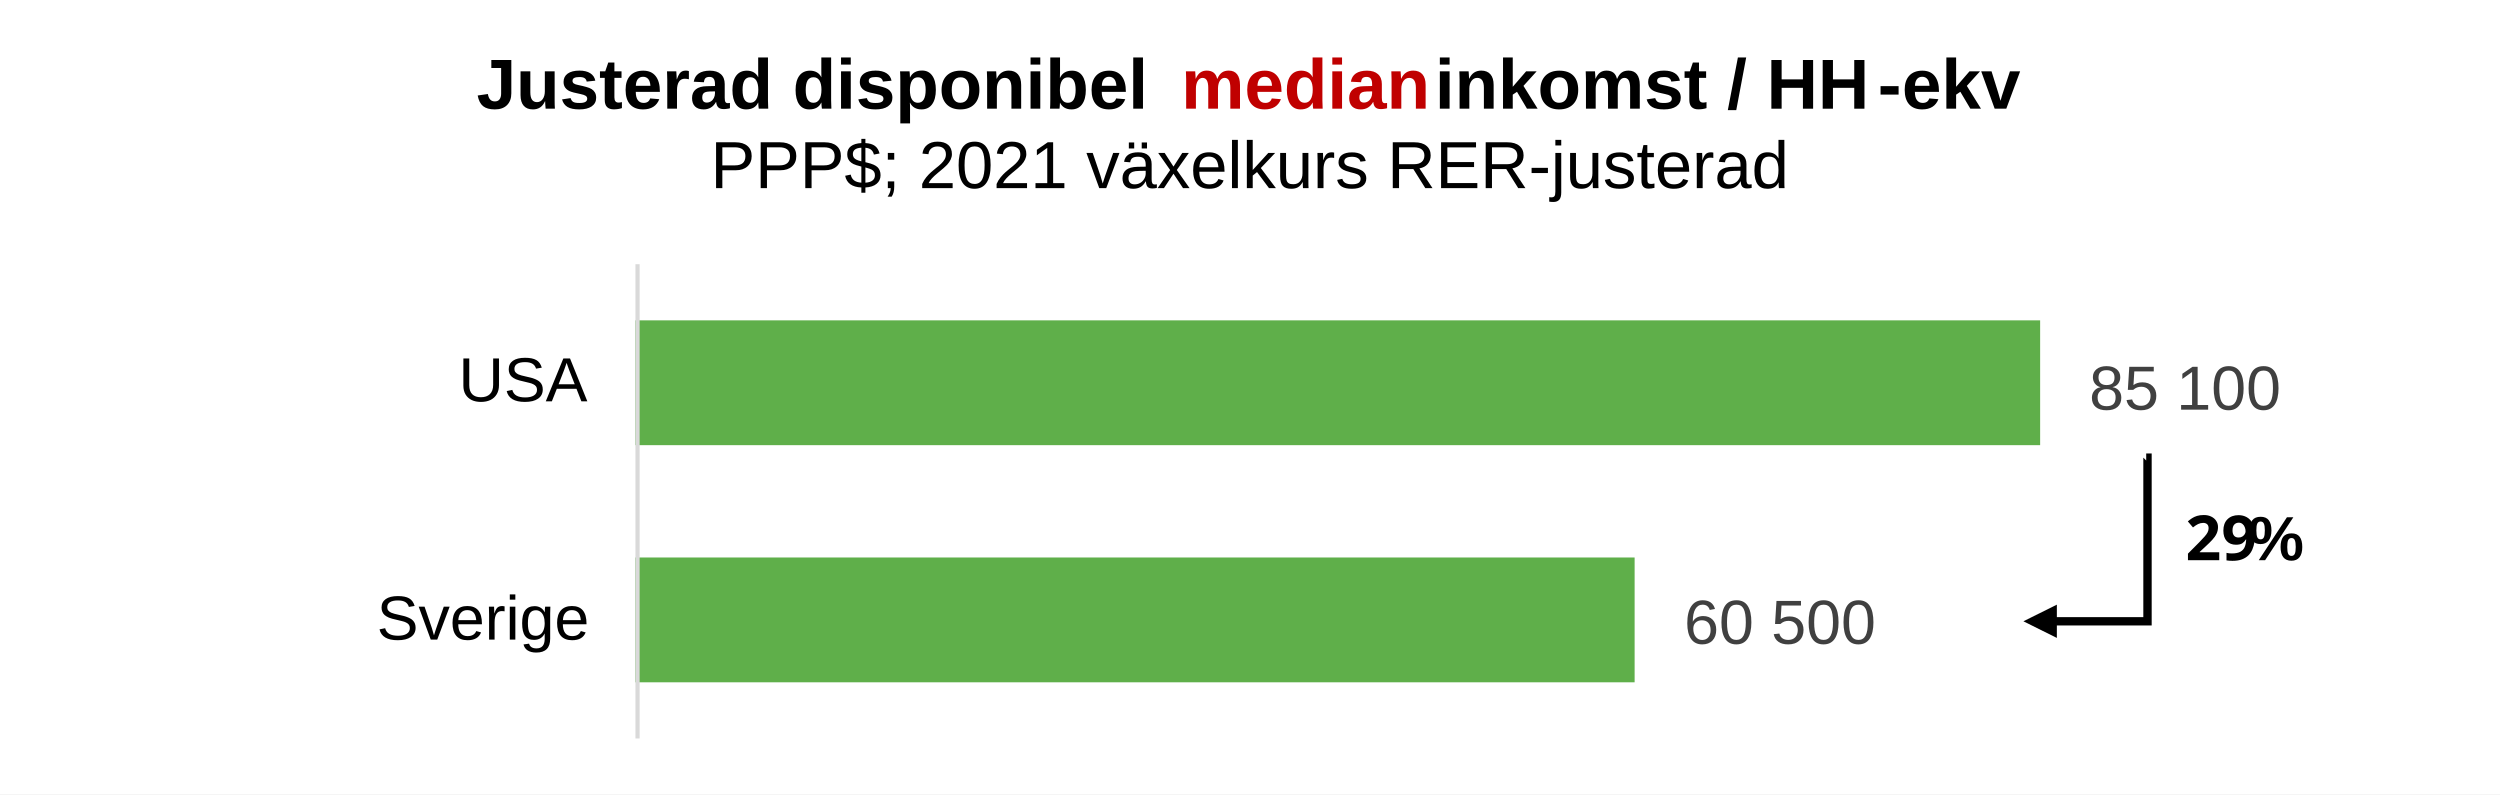
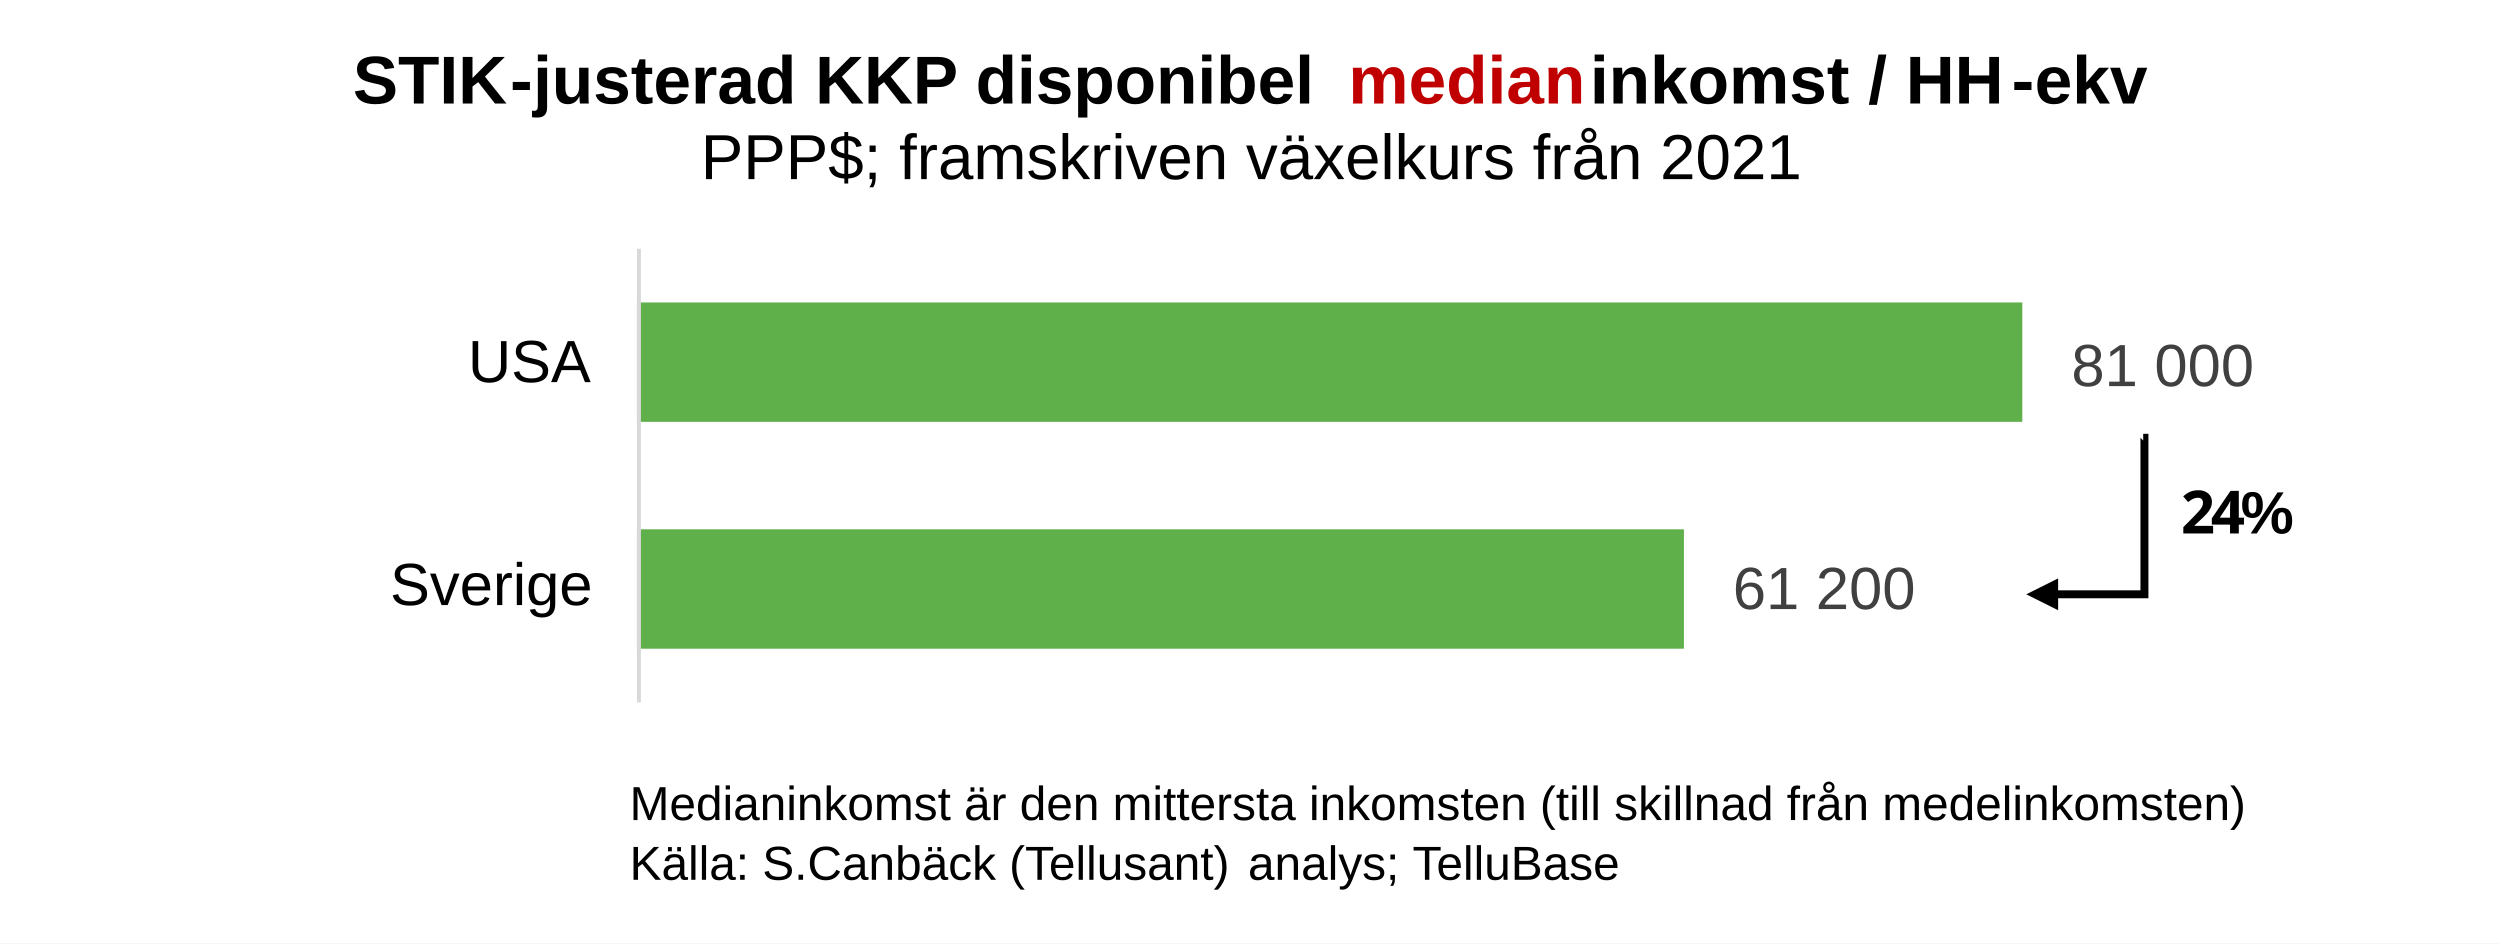
- <svg xmlns="http://www.w3.org/2000/svg" width="598" height="190" xml:space="preserve" overflow="hidden">
+ <svg xmlns="http://www.w3.org/2000/svg" width="628" height="237" xml:space="preserve" overflow="hidden">
  <defs>
    <clipPath id="clip0">
-       <rect x="30" y="276" width="598" height="190" />
+       <rect x="35" y="500" width="628" height="237" />
    </clipPath>
  </defs>
-   <g clip-path="url(#clip0)" transform="translate(-30 -276)">
-     <path d="M24.879 326.414 619.988 326.414 619.988 608.046 24.879 608.046Z" fill="#FFFFFF" transform="matrix(1.00486 0 0 1 5 -50.4141)" />
-     <path d="M413.989 489.621 176.144 489.621 176.144 459.766 413.989 459.766ZM510.52 432.897 176.144 432.897 176.144 403.042 510.52 403.042Z" fill="#5FAF4A" transform="matrix(1.00486 0 0 1 5 -50.4141)" />
-     <path d="M0 0 0 113.449" stroke="#D9D9D9" stroke-width="0.995" stroke-linejoin="round" stroke-miterlimit="10" fill="none" fill-rule="evenodd" transform="matrix(1.00486 0 0 -1 182.5 452.642)" />
-     <text fill="#404040" font-family="Arial,Arial_MSFontService,sans-serif" font-weight="400" font-size="15" transform="matrix(1 0 0 0.995165 432.833 430)">60 500 </text>
-     <text fill="#404040" font-family="Arial,Arial_MSFontService,sans-serif" font-weight="400" font-size="15" transform="matrix(1 0 0 0.995165 529.729 374)">85 100 </text>
-     <text font-family="Arial,Arial_MSFontService,sans-serif" font-weight="400" font-size="15" transform="matrix(1 0 0 0.995165 120.098 429)">Sverige</text>
-     <text font-family="Arial,Arial_MSFontService,sans-serif" font-weight="400" font-size="15" transform="matrix(1 0 0 0.995165 139.684 372)">USA</text>
-     <text font-family="Arial,Arial_MSFontService,sans-serif" font-weight="700" font-size="17" transform="matrix(1 0 0 0.995165 144.012 302)">Justerad disponibel </text>
-     <text fill="#C00000" font-family="Arial,Arial_MSFontService,sans-serif" font-weight="700" font-size="17" transform="matrix(1 0 0 0.995165 312.545 302)">median</text>
-     <text font-family="Arial,Arial_MSFontService,sans-serif" font-weight="700" font-size="17" transform="matrix(1 0 0 0.995165 373.225 302)">inkomst </text>
-     <text font-family="Arial,Arial_MSFontService,sans-serif" font-weight="700" font-size="17" transform="matrix(1 0 0 0.995165 443.126 302)">/ </text>
-     <text font-family="Arial,Arial_MSFontService,sans-serif" font-weight="700" font-size="17" transform="matrix(1 0 0 0.995165 452.572 302)">HH</text>
-     <text font-family="Arial,Arial_MSFontService,sans-serif" font-weight="700" font-size="17" transform="matrix(1 0 0 0.995165 479.158 302)">-</text>
-     <text font-family="Arial,Arial_MSFontService,sans-serif" font-weight="700" font-size="17" transform="matrix(1 0 0 0.995165 484.932 302)">ekv</text>
-     <text font-family="Arial,Arial_MSFontService,sans-serif" font-weight="400" font-size="16" transform="matrix(1 0 0 0.995165 199.972 321)">PPP</text>
-     <text font-family="Arial,Arial_MSFontService,sans-serif" font-weight="400" font-size="16" transform="matrix(1 0 0 0.995165 231.988 321)">$; </text>
-     <text font-family="Arial,Arial_MSFontService,sans-serif" font-weight="400" font-size="16" transform="matrix(1 0 0 0.995165 249.777 321)">2021 </text>
-     <text font-family="Arial,Arial_MSFontService,sans-serif" font-weight="400" font-size="16" transform="matrix(1 0 0 0.995165 289.816 321)">växelkurs RER</text>
-     <text font-family="Arial,Arial_MSFontService,sans-serif" font-weight="400" font-size="16" transform="matrix(1 0 0 0.995165 395.638 321)">-</text>
-     <text font-family="Arial,Arial_MSFontService,sans-serif" font-weight="400" font-size="16" transform="matrix(1 0 0 0.995165 400.965 321)">justerad</text>
-     <path d="M0 0.995-0.307 0.995 0.689 0 0.689 39.143-0.307 38.148 22.598 38.148 22.598 40.138-1.302 40.138-1.302-0.995 0-0.995ZM21.271 35.163 29.232 39.143 21.271 43.124Z" transform="matrix(-1.00486 1.22465e-16 1.2306e-16 1 543.374 385.468)" />
-     <text font-family="Calibri,Calibri_MSFontService,sans-serif" font-weight="700" font-size="15" transform="matrix(1 0 0 0.995165 552.766 410)">29</text>
-     <text font-family="Arial,Arial_MSFontService,sans-serif" font-weight="700" font-size="15" transform="matrix(1 0 0 0.995165 567.766 410)">%</text>
+   <g clip-path="url(#clip0)" transform="translate(-35 -500)">
+     <path d="M26.992 416.881 654.813 416.881 654.813 696.801 26.992 696.801Z" fill="#FFFFFF" transform="matrix(1.00029 0 0 1 8 83.1189)" />
+     <path d="M449.872 579.835 186.947 579.835 186.947 549.843 449.872 549.843ZM534.847 522.851 186.947 522.851 186.947 492.859 534.847 492.859Z" fill="#5FAF4A" transform="matrix(1.00029 0 0 1 8 83.1189)" />
+     <path d="M0 0 0 113.967" stroke="#D9D9D9" stroke-width="1" stroke-linejoin="round" stroke-miterlimit="10" fill="none" fill-rule="evenodd" transform="matrix(1.00029 0 0 -1 195.5 676.45)" />
+     <text fill="#404040" font-family="Arial,Arial_MSFontService,sans-serif" font-weight="400" font-size="15" transform="matrix(1 0 0 0.999715 470.286 653)">61 200 </text>
+     <text fill="#404040" font-family="Arial,Arial_MSFontService,sans-serif" font-weight="400" font-size="15" transform="matrix(1 0 0 0.999715 555.334 597)">81 000 </text>
+     <text font-family="Arial,Arial_MSFontService,sans-serif" font-weight="400" font-size="15" transform="matrix(1 0 0 0.999715 132.977 652)">Sverige</text>
+     <text font-family="Arial,Arial_MSFontService,sans-serif" font-weight="400" font-size="15" transform="matrix(1 0 0 0.999715 152.563 596)">USA</text>
+     <text font-family="Arial,Arial_MSFontService,sans-serif" font-weight="700" font-size="17" transform="matrix(1 0 0 0.999715 123.65 526)">STIK</text>
+     <text font-family="Arial,Arial_MSFontService,sans-serif" font-weight="700" font-size="17" transform="matrix(1 0 0 0.999715 163.13 526)">-</text>
+     <text font-family="Arial,Arial_MSFontService,sans-serif" font-weight="700" font-size="17" transform="matrix(1 0 0 0.999715 168.903 526)">justerad KKP disponibel </text>
+     <text fill="#C00000" font-family="Arial,Arial_MSFontService,sans-serif" font-weight="700" font-size="17" transform="matrix(1 0 0 0.999715 373.71 526)">median</text>
+     <text font-family="Arial,Arial_MSFontService,sans-serif" font-weight="700" font-size="17" transform="matrix(1 0 0 0.999715 434.39 526)">inkomst </text>
+     <text font-family="Arial,Arial_MSFontService,sans-serif" font-weight="700" font-size="17" transform="matrix(1 0 0 0.999715 504.291 526)">/ </text>
+     <text font-family="Arial,Arial_MSFontService,sans-serif" font-weight="700" font-size="17" transform="matrix(1 0 0 0.999715 513.737 526)">HH</text>
+     <text font-family="Arial,Arial_MSFontService,sans-serif" font-weight="700" font-size="17" transform="matrix(1 0 0 0.999715 540.323 526)">-</text>
+     <text font-family="Arial,Arial_MSFontService,sans-serif" font-weight="700" font-size="17" transform="matrix(1 0 0 0.999715 546.097 526)">ekv</text>
+     <text font-family="Arial,Arial_MSFontService,sans-serif" font-weight="400" font-size="16" transform="matrix(1 0 0 0.999715 211.037 545)">PPP</text>
+     <text font-family="Arial,Arial_MSFontService,sans-serif" font-weight="400" font-size="16" transform="matrix(1 0 0 0.999715 243.053 545)">$; </text>
+     <text font-family="Arial,Arial_MSFontService,sans-serif" font-weight="400" font-size="16" transform="matrix(1 0 0 0.999715 260.842 545)">framskriven växelkurs från </text>
+     <text font-family="Arial,Arial_MSFontService,sans-serif" font-weight="400" font-size="16" transform="matrix(1 0 0 0.999715 452.006 545)">2021</text>
+     <text font-family="Arial,Arial_MSFontService,sans-serif" font-weight="400" font-size="12" transform="matrix(1 0 0 0.999715 193.158 706)">Medianinkomst</text>
+     <text font-family="Arial,Arial_MSFontService,sans-serif" font-weight="400" font-size="12" transform="matrix(1 0 0 0.999715 277.158 706)">är</text>
+     <text font-family="Arial,Arial_MSFontService,sans-serif" font-weight="400" font-size="12" transform="matrix(1 0 0 0.999715 291.158 706)">den </text>
+     <text font-family="Arial,Arial_MSFontService,sans-serif" font-weight="400" font-size="12" transform="matrix(1 0 0 0.999715 314.491 706)">mittersta</text>
+     <text font-family="Arial,Arial_MSFontService,sans-serif" font-weight="400" font-size="12" transform="matrix(1 0 0 0.999715 363.824 706)">inkomsten</text>
+     <text font-family="Arial,Arial_MSFontService,sans-serif" font-weight="400" font-size="12" transform="matrix(1 0 0 0.999715 421.824 706)">(</text>
+     <text font-family="Arial,Arial_MSFontService,sans-serif" font-weight="400" font-size="12" transform="matrix(1 0 0 0.999715 425.82 706)">till </text>
+     <text font-family="Arial,Arial_MSFontService,sans-serif" font-weight="400" font-size="12" transform="matrix(1 0 0 0.999715 440.491 706)">skillnad</text>
+     <text font-family="Arial,Arial_MSFontService,sans-serif" font-weight="400" font-size="12" transform="matrix(1 0 0 0.999715 483.824 706)">från</text>
+     <text font-family="Arial,Arial_MSFontService,sans-serif" font-weight="400" font-size="12" transform="matrix(1 0 0 0.999715 507.824 706)">medelinkomsten</text>
+     <text font-family="Arial,Arial_MSFontService,sans-serif" font-weight="400" font-size="12" transform="matrix(1 0 0 0.999715 595.158 706)">)</text>
+     <text font-family="Arial,Arial_MSFontService,sans-serif" font-weight="400" font-size="12" transform="matrix(1 0 0 0.999715 193.158 721)">Källa</text>
+     <text font-family="Arial,Arial_MSFontService,sans-serif" font-weight="400" font-size="12" transform="matrix(1 0 0 0.999715 219.824 721)">: </text>
+     <text font-family="Arial,Arial_MSFontService,sans-serif" font-weight="400" font-size="12" transform="matrix(1 0 0 0.999715 226.491 721)">S</text>
+     <text font-family="Arial,Arial_MSFontService,sans-serif" font-weight="400" font-size="12" transform="matrix(1 0 0 0.999715 234.495 721)">.</text>
+     <text font-family="Arial,Arial_MSFontService,sans-serif" font-weight="400" font-size="12" transform="matrix(1 0 0 0.999715 237.829 721)">Canbäck</text>
+     <text font-family="Arial,Arial_MSFontService,sans-serif" font-weight="400" font-size="12" transform="matrix(1 0 0 0.999715 288.491 721)">(</text>
+     <text font-family="Arial,Arial_MSFontService,sans-serif" font-weight="400" font-size="12" transform="matrix(1 0 0 0.999715 292.487 721)">Tellusant</text>
+     <text font-family="Arial,Arial_MSFontService,sans-serif" font-weight="400" font-size="12" transform="matrix(1 0 0 0.999715 339.848 721)">) </text>
+     <text font-family="Arial,Arial_MSFontService,sans-serif" font-weight="400" font-size="12" transform="matrix(1 0 0 0.999715 348.491 721)">analys</text>
+     <text font-family="Arial,Arial_MSFontService,sans-serif" font-weight="400" font-size="12" transform="matrix(1 0 0 0.999715 383.158 721)">; </text>
+     <text font-family="Arial,Arial_MSFontService,sans-serif" font-weight="400" font-size="12" transform="matrix(1 0 0 0.999715 389.826 721)">TelluBase</text>
+     <path d="M0 1-0.308 1 0.692 0 0.692 39.322-0.308 38.322 22.701 38.322 22.701 40.322-1.308 40.322-1.308-1 0-1ZM21.368 35.323 29.366 39.322 21.368 43.321Z" transform="matrix(-1.00029 1.22465e-16 1.225e-16 1 573.374 609.969)" />
+     <text font-family="Calibri,Calibri_MSFontService,sans-serif" font-weight="700" font-size="15" transform="matrix(1 0 0 0.999715 582.856 634)">2</text>
+     <text font-family="Calibri,Calibri_MSFontService,sans-serif" font-weight="700" font-size="15" transform="matrix(1 0 0 0.999715 590.356 634)">4</text>
+     <text font-family="Arial,Arial_MSFontService,sans-serif" font-weight="700" font-size="15" transform="matrix(1 0 0 0.999715 597.856 634)">%</text>
  </g>
</svg>
